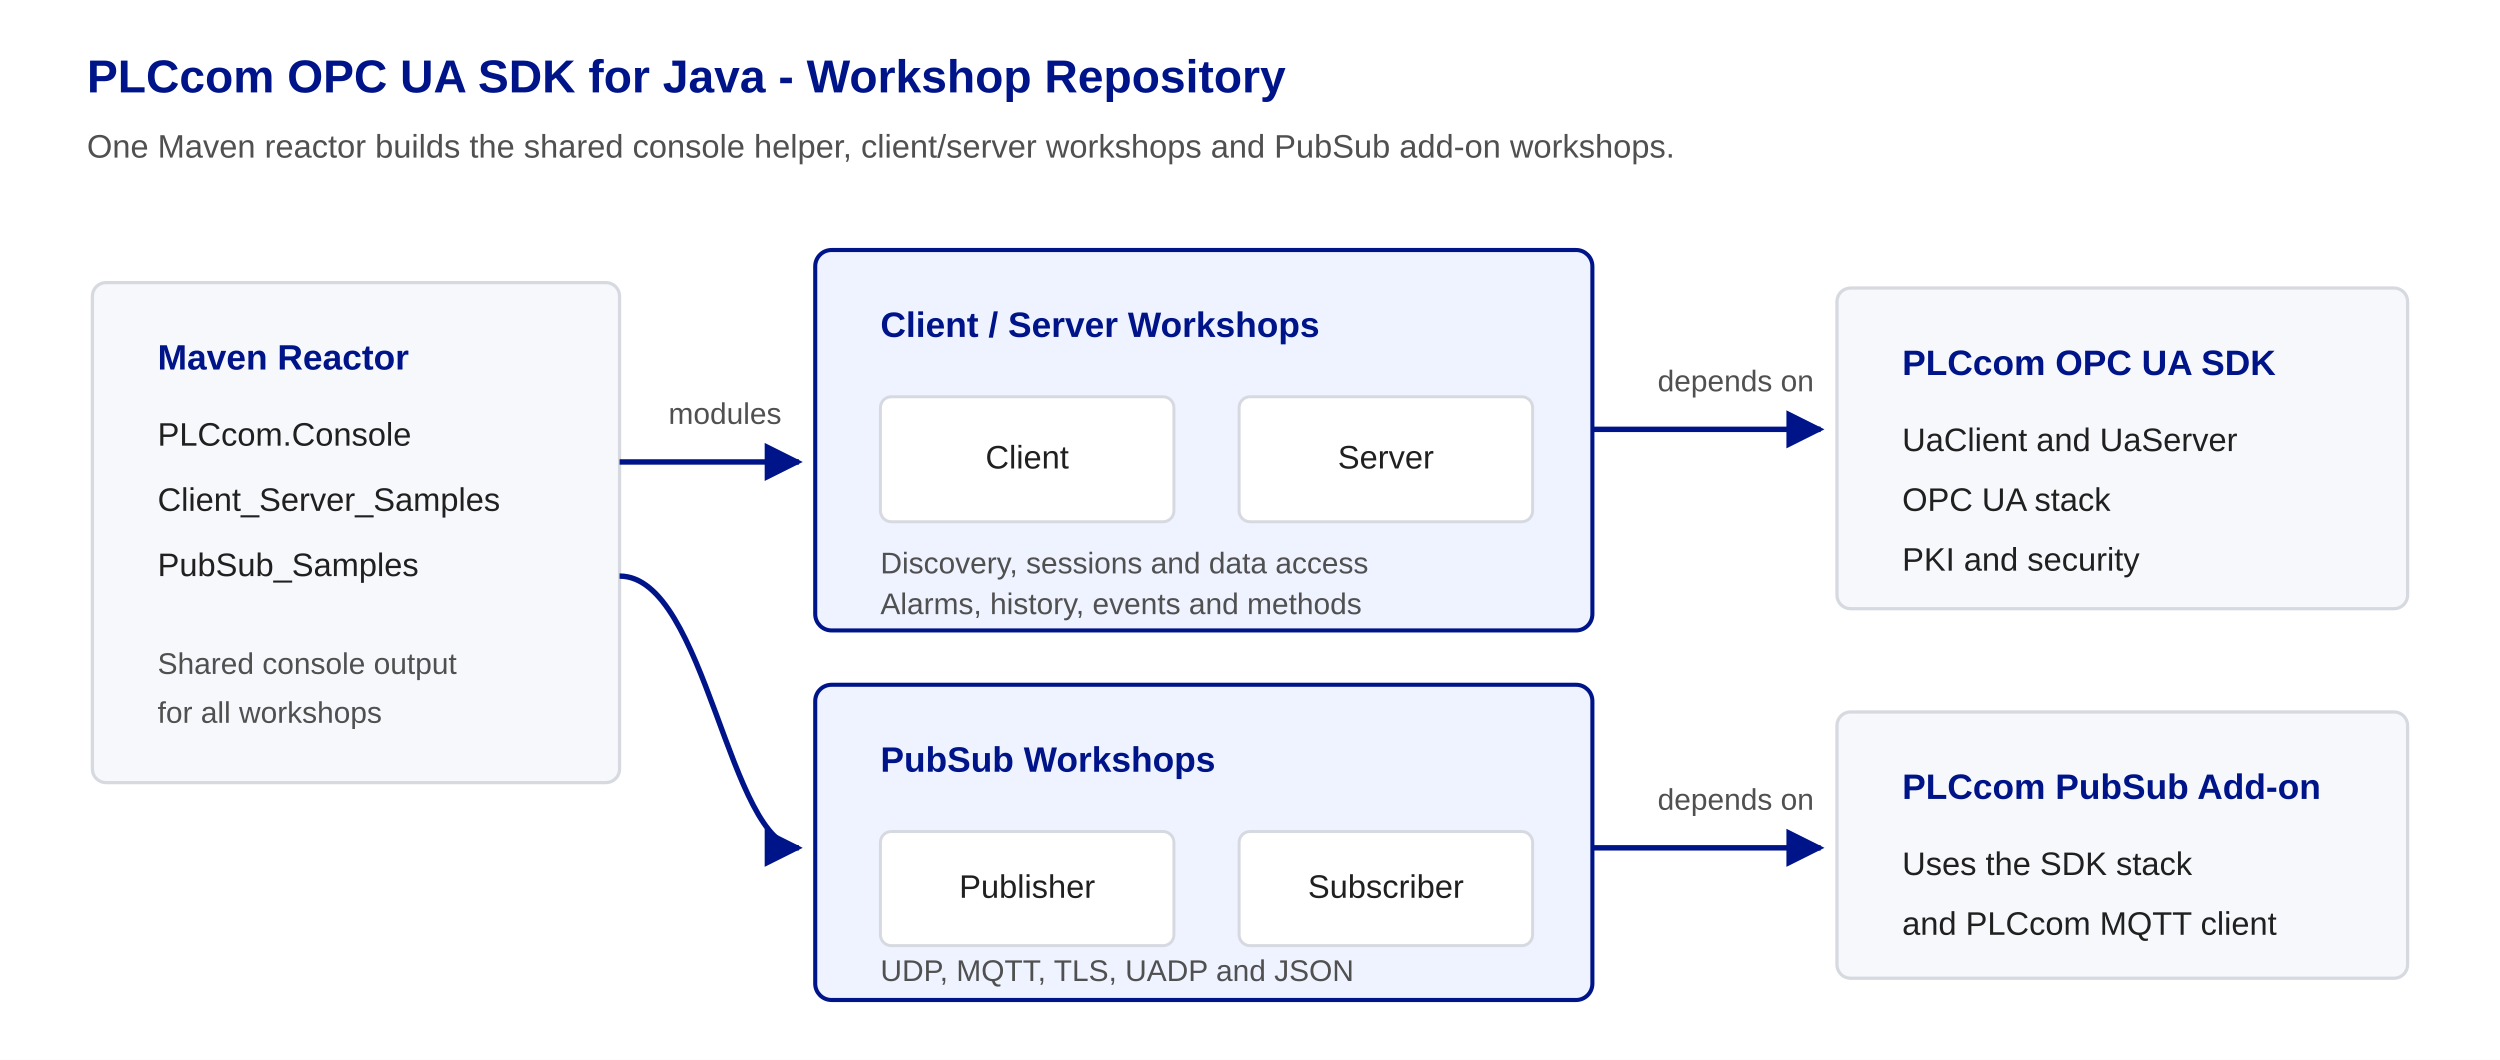
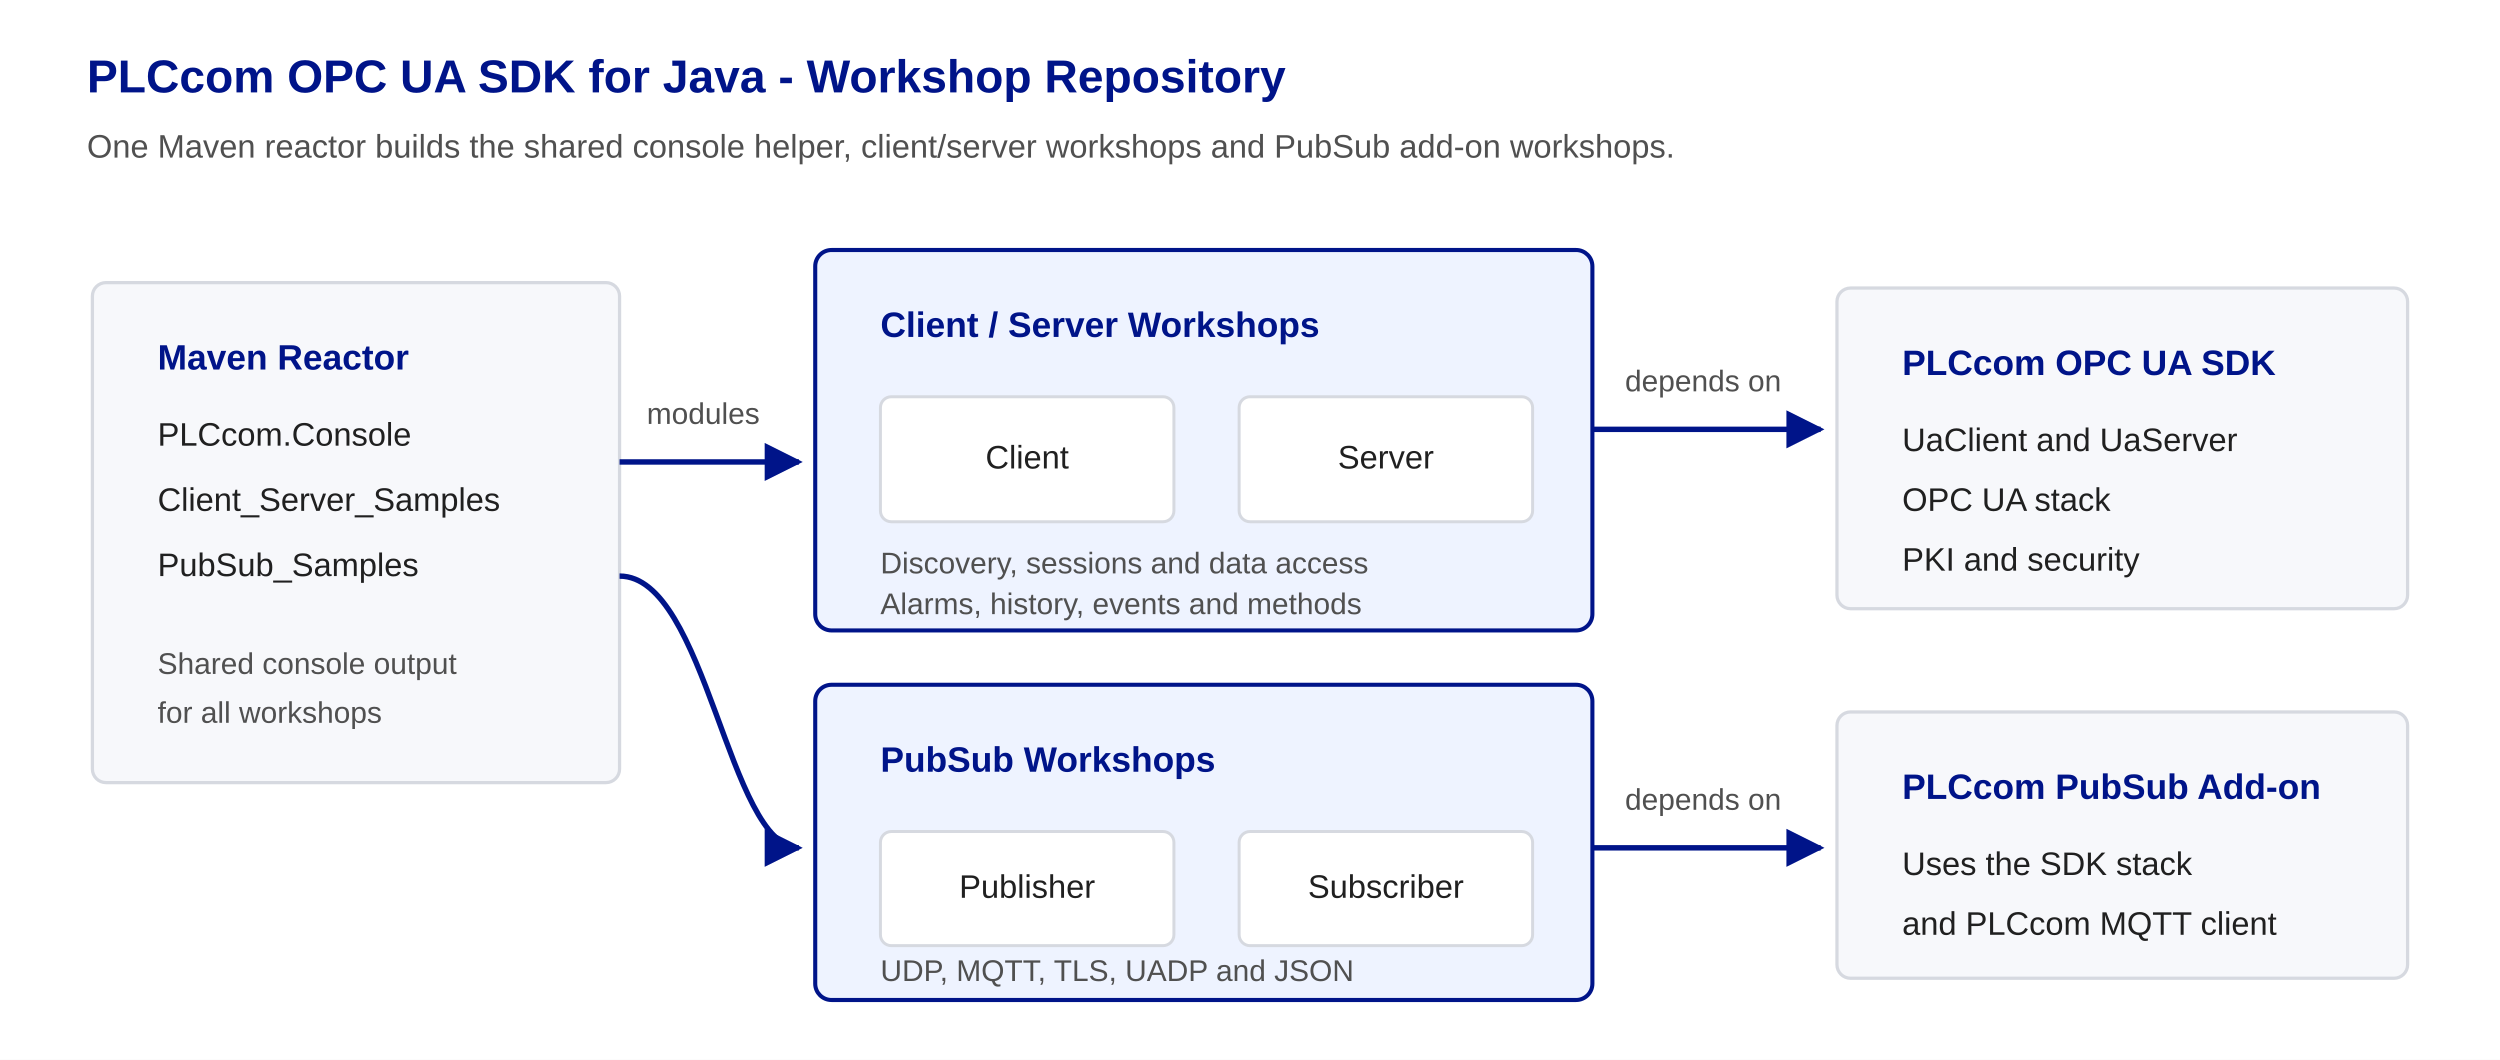
<svg xmlns="http://www.w3.org/2000/svg" width="920" height="390" viewBox="0 0 920 390" role="img" aria-labelledby="title desc">
  <defs>
    <style type="text/css">
      .bg { fill: #ffffff; }
      .panel { fill: #F7F8FB; stroke: #D6D9E0; stroke-width: 1.2; }
      .module { fill: #EEF3FF; stroke: #001489; stroke-width: 1.5; }
      .soft { fill: #ffffff; stroke: #D6D9E0; stroke-width: 1.1; }
      .title { font: bold 17px Verdana, Arial, sans-serif; fill: #001489; }
      .subtitle { font: 12px Verdana, Arial, sans-serif; fill: #505050; }
      .label { font: bold 13px Verdana, Arial, sans-serif; fill: #202020; }
      .blueLabel { font: bold 13px Verdana, Arial, sans-serif; fill: #001489; }
      .text { font: 12px Verdana, Arial, sans-serif; fill: #202020; }
      .small { font: 11px Verdana, Arial, sans-serif; fill: #505050; }
      .line { stroke: #001489; stroke-width: 2; fill: none; marker-end: url(#arrow); }
      .middle { text-anchor: middle; dominant-baseline: middle; }
    </style>
    <marker id="arrow" viewBox="0 0 10 10" refX="9" refY="5" markerWidth="7" markerHeight="7" orient="auto-start-reverse">
      <path d="M 0 0 L 10 5 L 0 10 z" fill="#001489" />
    </marker>
  </defs>
  <rect class="bg" x="0" y="0" width="920" height="390" />
  <text class="title" x="32" y="34">PLCcom OPC UA SDK for Java - Workshop Repository</text>
  <text class="subtitle" x="32" y="58">One Maven reactor builds the shared console helper, client/server workshops and PubSub add-on workshops.</text>
  <rect class="panel" x="34" y="104" width="194" height="184" rx="5" />
  <text class="blueLabel" x="58" y="136">Maven Reactor</text>
  <text class="text" x="58" y="164">PLCcom.Console</text>
  <text class="text" x="58" y="188">Client_Server_Samples</text>
  <text class="text" x="58" y="212">PubSub_Samples</text>
  <text class="small" x="58" y="248">Shared console output</text>
  <text class="small" x="58" y="266">for all workshops</text>
  <rect class="module" x="300" y="92" width="286" height="140" rx="6" />
  <text class="blueLabel" x="324" y="124">Client / Server Workshops</text>
  <rect class="soft" x="324" y="146" width="108" height="46" rx="4" />
  <text class="text middle" x="378" y="169">Client</text>
  <rect class="soft" x="456" y="146" width="108" height="46" rx="4" />
  <text class="text middle" x="510" y="169">Server</text>
  <text class="small" x="324" y="211">Discovery, sessions and data access</text>
  <text class="small" x="324" y="226">Alarms, history, events and methods</text>
  <rect class="module" x="300" y="252" width="286" height="116" rx="6" />
  <text class="blueLabel" x="324" y="284">PubSub Workshops</text>
  <rect class="soft" x="324" y="306" width="108" height="42" rx="4" />
  <text class="text middle" x="378" y="327">Publisher</text>
  <rect class="soft" x="456" y="306" width="108" height="42" rx="4" />
  <text class="text middle" x="510" y="327">Subscriber</text>
  <text class="small" x="324" y="361">UDP, MQTT, TLS, UADP and JSON</text>
  <rect class="panel" x="676" y="106" width="210" height="118" rx="5" />
  <text class="blueLabel" x="700" y="138">PLCcom OPC UA SDK</text>
  <text class="text" x="700" y="166">UaClient and UaServer</text>
  <text class="text" x="700" y="188">OPC UA stack</text>
  <text class="text" x="700" y="210">PKI and security</text>
  <rect class="panel" x="676" y="262" width="210" height="98" rx="5" />
  <text class="blueLabel" x="700" y="294">PLCcom PubSub Add-on</text>
  <text class="text" x="700" y="322">Uses the SDK stack</text>
  <text class="text" x="700" y="344">and PLCcom MQTT client</text>
  <path class="line" d="M228 170 H294" />
  <path class="line" d="M228 212 C260 212, 268 312, 294 312" />
  <path class="line" d="M586 158 H670" />
  <path class="line" d="M586 312 H670" />
-   <text class="small" x="246" y="156">modules</text>
-   <text class="small" x="610" y="144">depends on</text>
-   <text class="small" x="610" y="298">depends on</text>
+   <text class="small" x="238" y="156">modules</text>
+   <text class="small" x="598" y="144">depends on</text>
+   <text class="small" x="598" y="298">depends on</text>
</svg>
